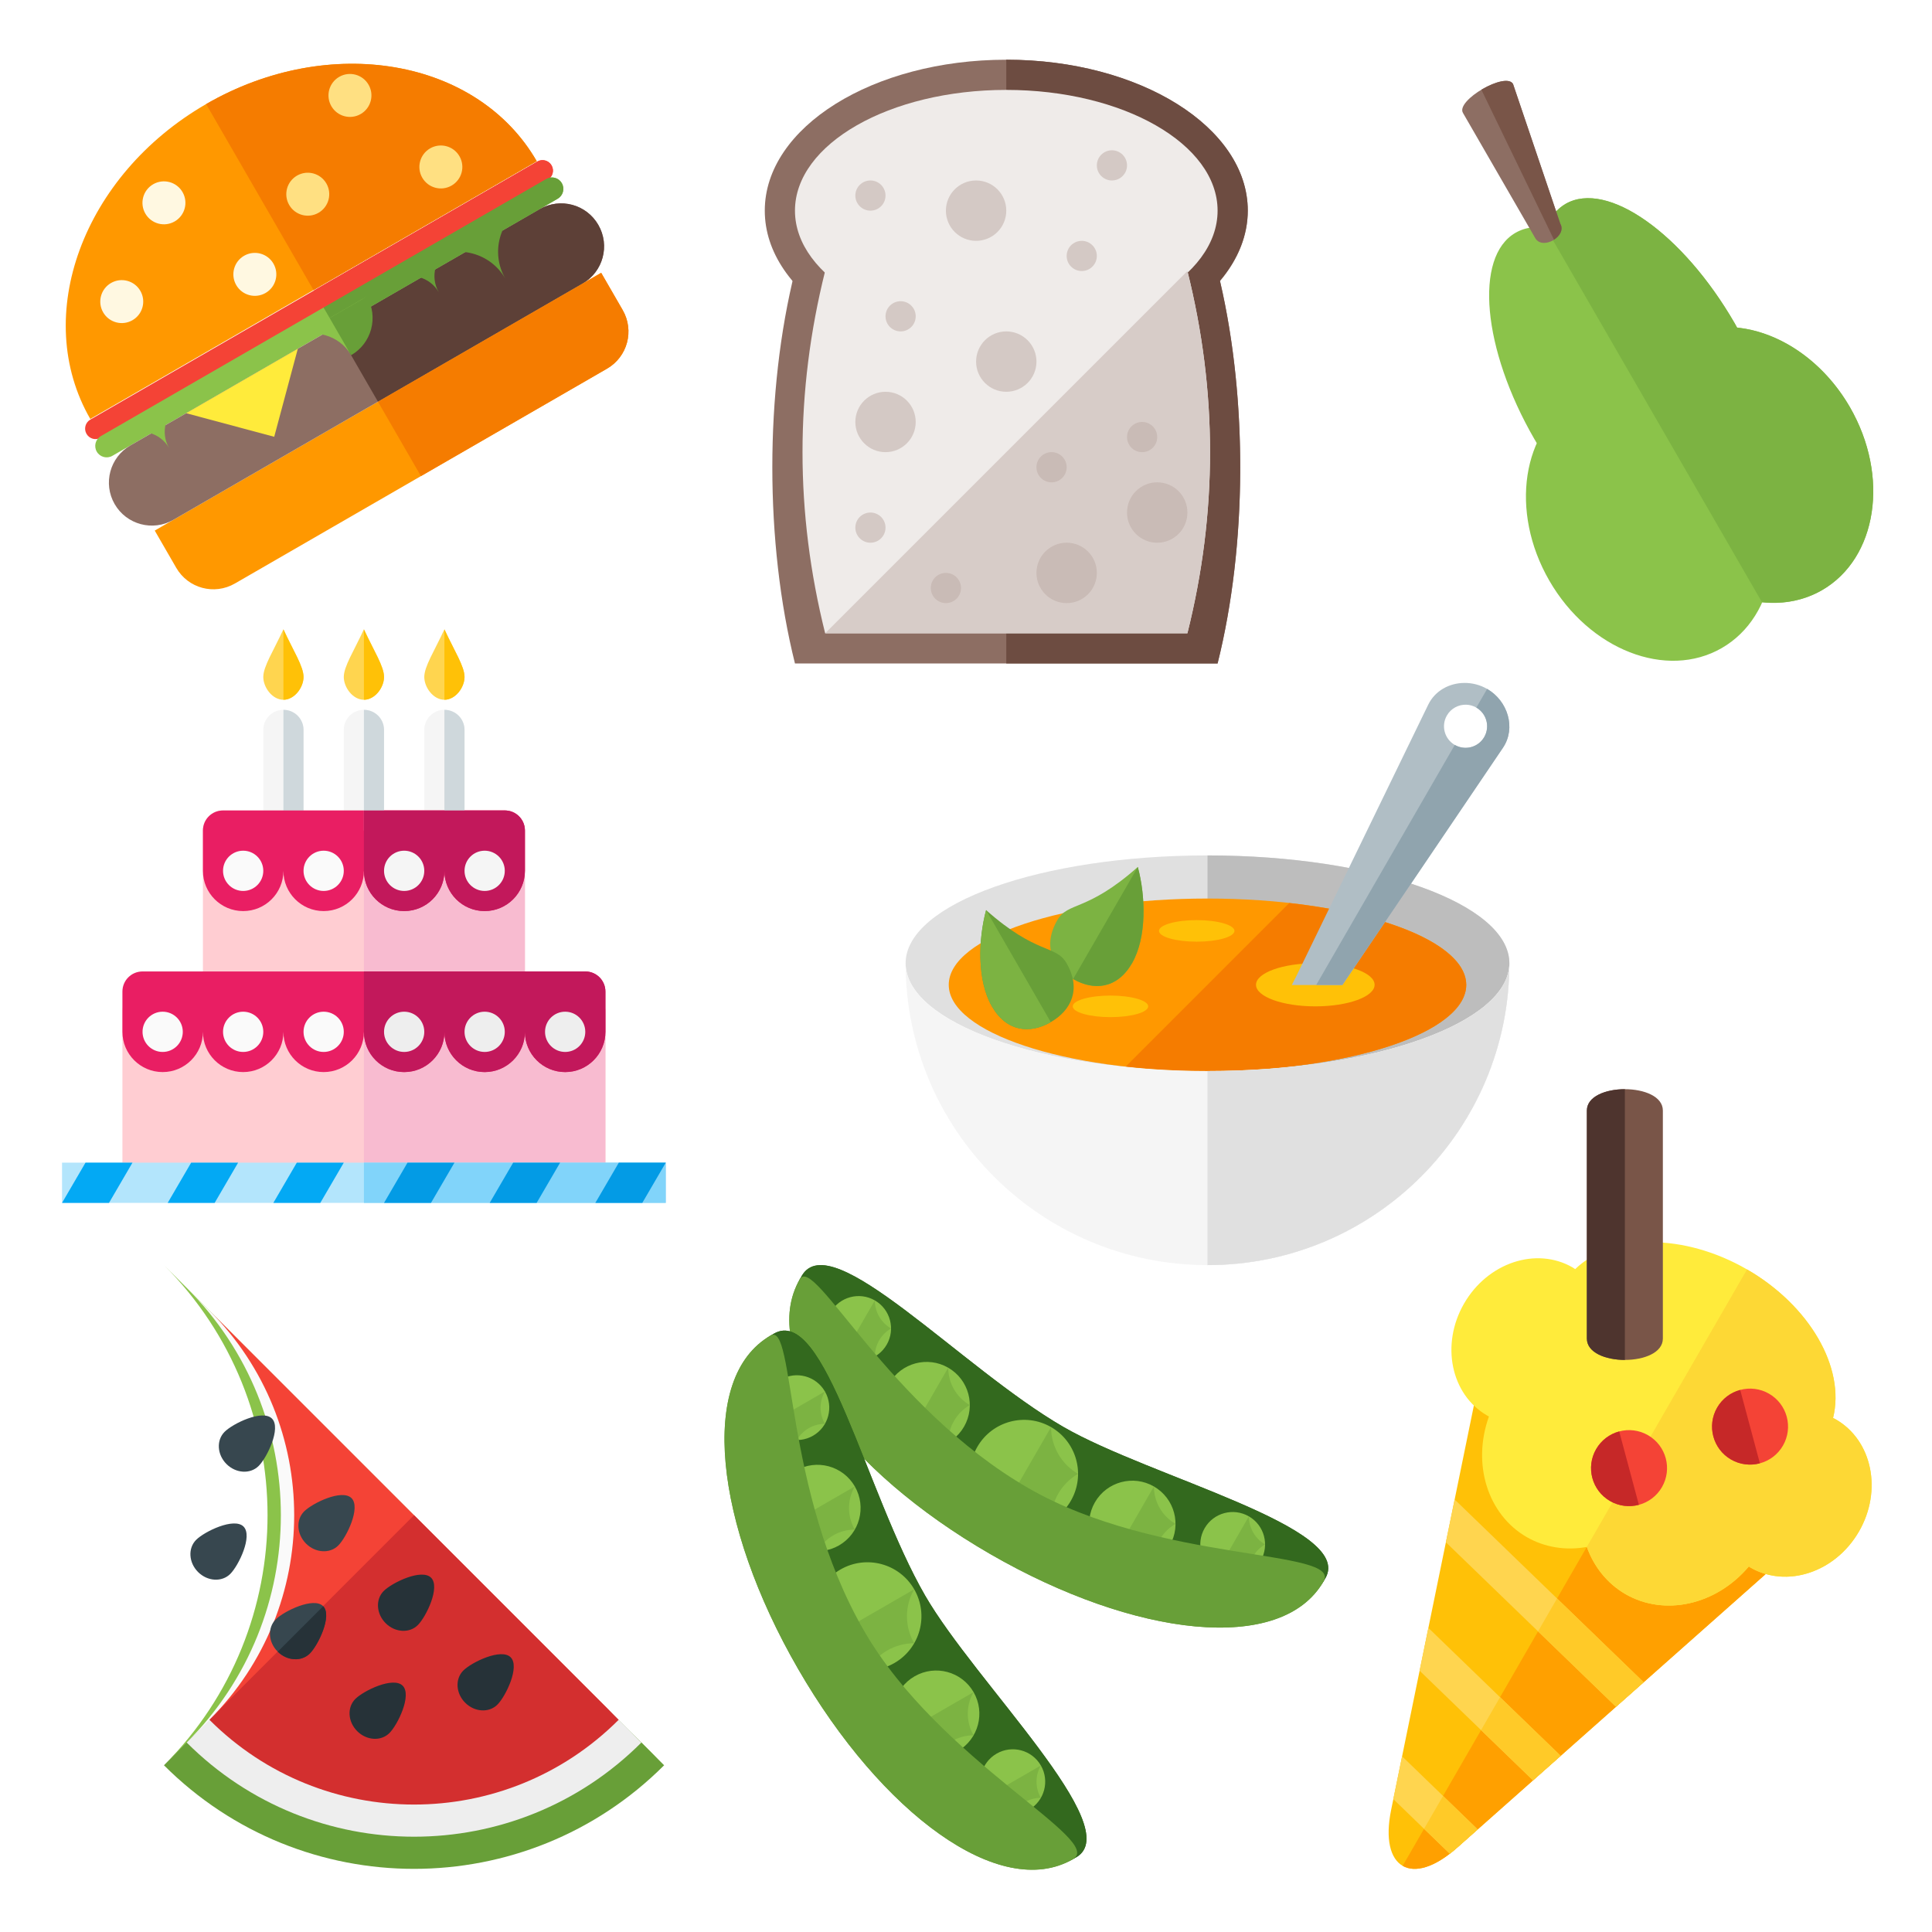
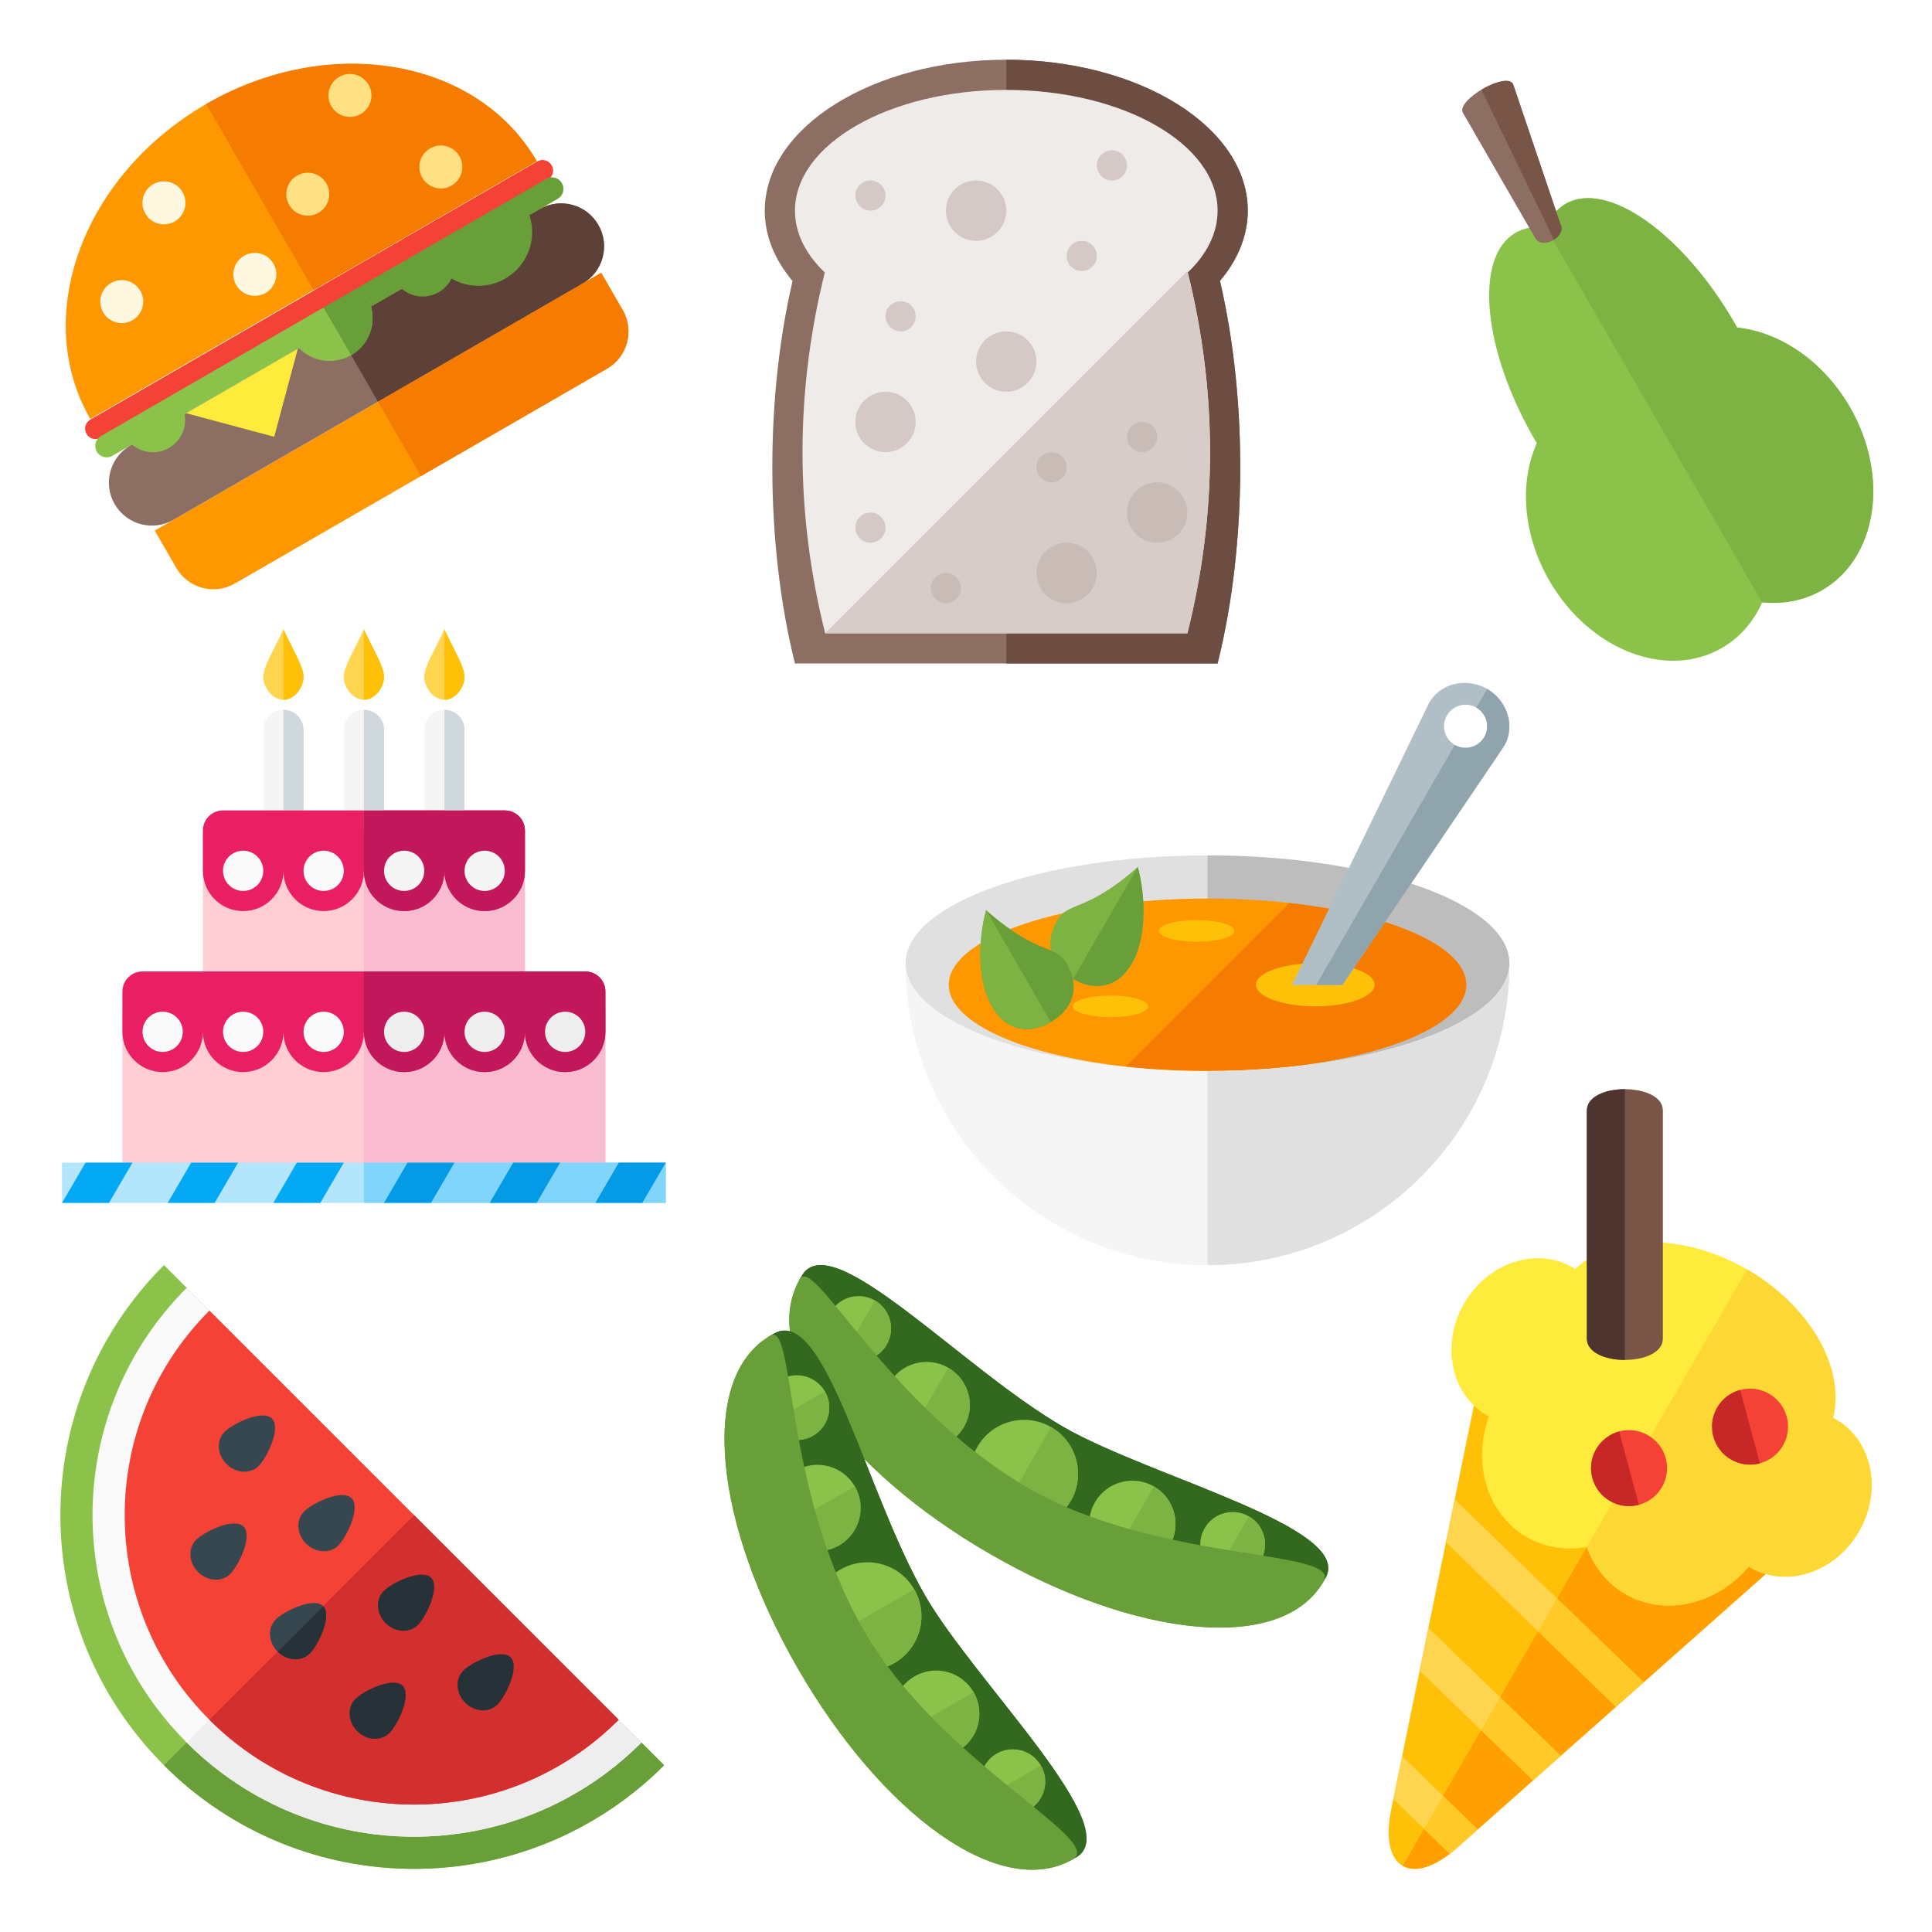
<svg xmlns="http://www.w3.org/2000/svg" xmlns:xlink="http://www.w3.org/1999/xlink" width="512" height="512">
  <defs>
    <lineargradient xlink:href="#a" id="b" gradientunits="userSpaceOnUse" gradienttransform="matrix(1.928571,0,0,1.928571,2978.258,727.527)" x1="312" y1="344" x2="312" y2="368" />
  </defs>
  <g transform="scale(.62936) rotate(30 -494.76 2092.111)">
    <path d="M-288 208l64 192c8 24 24 24 32 0l64-192" fill="#ffc107" />
    <path d="M-208 208v210c6 0 12-6 16-18l64-192z" fill="#ffa000" />
    <path d="M-208 128a64 45 0 0 0-62.727 36.073A32 36 0 0 0-272 164a32 36 0 0 0-32 36 32 36 0 0 0 32 36 32 36 0 0 0 .846-.033A40 45 0 0 0-232 272a40 45 0 0 0 24.01-9.062A40 45 0 0 0-184 272a40 45 0 0 0 39.2-36.046 32 36 0 0 0 .8.046 32 36 0 0 0 32-36 32 36 0 0 0-32-36 32 36 0 0 0-1.346.053A64 45 0 0 0-208 128z" fill="#ffeb3b" />
    <path d="M-208 128v134.945a40 45 0 0 0 .01-.008A40 45 0 0 0-184 272a40 45 0 0 0 39.2-36.047 32 36 0 0 0 .8.047 32 36 0 0 0 32-36 32 36 0 0 0-32-36 32 36 0 0 0-1.346.053A64 45 0 0 0-208 128z" fill="#fdd835" />
    <path d="M-266.182 273.455l5.819 17.453 96.672 24.168 4.921-14.767zm17.455 52.363l5.819 17.455 64.447 16.112 4.922-14.77zm17.454 52.364l5.818 17.455 32.09 8.021A56.47 56.47 0 0 0-192 400l3.691-11.076z" fill="#ffd54f" />
    <path d="M-208 288v16l44.309 11.076 4.921-14.767zm0 48v16l29.54 7.385 4.92-14.77zm0 48v16l14.635 3.658A56.47 56.47 0 0 0-192 400l3.691-11.076z" fill="#ffca28" />
    <circle transform="scale(-1 1)" r="16" cy="184.693" cx="173.799" fill="#f44336" />
    <path d="M-185.105 173.387L-162.492 196a16 16 0 0 1-11.307 4.693 16 16 0 0 1-16-16 16 16 0 0 1 4.694-11.306z" fill="#c62828" />
    <g transform="matrix(-1 0 0 1 -385.185 22)">
      <circle r="16" cy="203.307" cx="-176" fill="#f44336" />
      <path d="M-164.693 192l-22.614 22.613A16 16 0 0 0-176 219.307a16 16 0 0 0 16-16A16 16 0 0 0-164.693 192z" fill="#c62828" />
    </g>
    <path d="M-251.848 186.933c6 10.392 33.712-5.608 27.712-16l-48-83.139c-6-10.392-33.712 5.608-27.712 16z" fill="#795548" />
    <path d="M-290.492 88l57 98.727c-6.928 4-15.356 5.402-18.356.206l-48-83.139c-3-5.196 2.428-11.794 9.356-15.794z" fill="#4e342e" />
  </g>
  <g transform="rotate(-30 116.745 265.992) scale(.71154)">
    <path d="M160 120a96 80 0 0 1 96-80 96 80 0 0 1 96 80h-96zM160 168h192v16c0 8.864-7.136 16-16 16H176c-8.864 0-16-7.136-16-16z" fill="#ff9800" />
    <rect rx="3.897" ry="3.897" y="120.207" x="156" height="7.793" width="200" fill="#f44336" />
    <rect rx="4.253" ry="4.253" y="127.493" x="156" height="8.507" width="200" fill="#8bc34a" />
    <rect rx="16" width="208" height="32" x="152" y="136" ry="16" fill="#8d6e63" />
    <path d="M192 136l24 24 24-24z" fill="#ffeb3b" />
    <path d="M256 136v32h88c8.864 0 16-7.136 16-16s-7.136-16-16-16z" fill="#5d4037" />
-     <path d="M284 132a12 12 0 0 1 12 12 12 12 0 0 1 12-12h-12z" fill="#689f38" />
-     <path d="M300 132a20 20 0 0 1 20 20 20 20 0 0 1 20-20h-20z" fill="#689f38" />
+     <path d="M284 132a12 12 0 0 0 12 12 12 12 0 0 0 12-12h-12z" fill="#689f38" />
+     <path d="M300 132a20 20 0 0 0 20 20 20 20 0 0 0 20-20h-20z" fill="#689f38" />
    <path d="M256 40v80h96a96 80 0 0 0-96-80z" fill="#f57c00" />
    <path d="M256 120.207V128h96.104a3.888 3.888 0 0 0 3.896-3.896 3.888 3.888 0 0 0-3.896-3.897z" fill="#f44336" />
    <path d="M256 127.492V136h95.746a4.245 4.245 0 0 0 4.254-4.254 4.245 4.245 0 0 0-4.254-4.254z" fill="#689f38" />
    <path d="M256 168v32h80c8.864 0 16-7.136 16-16v-16z" fill="#f57c00" />
    <circle r="8" cy="88" cx="192" fill="#fff8e1" />
    <circle cx="224" cy="64" r="8" fill="#fff8e1" />
    <circle r="8" cy="104" cx="240" fill="#fff8e1" />
    <circle cx="272" cy="88" r="8" fill="#ffe082" />
    <circle r="8" cy="64" cx="304" fill="#ffe082" />
    <circle cx="320" cy="104" r="8" fill="#ffe082" />
-     <path d="M240 132a16 16 0 0 1 16 16 16 16 0 0 1 16-16h-16zM168 132a12 12 0 0 1 12 12 12 12 0 0 1 12-12h-12z" fill="#8bc34a" />
+     <path d="M240 132a16 16 0 0 0 16 16 16 16 0 0 0 16-16h-16zM168 132a12 12 0 0 0 12 12 12 12 0 0 0 12-12h-12z" fill="#8bc34a" />
    <path d="M256 132v16a16 16 0 0 0 16-16z" fill="#689f38" />
  </g>
-   <path d="M43.452 335.267a93.726 93.726 0 0 1 0 132.549 93.726 93.726 0 0 1 132.548 0l-66.274-66.275z" fill="#8bc34a" />
+   <path d="M43.452 335.267a93.726 93.726 0 0 0 0 132.549 93.726 93.726 0 0 0 132.548 0l-66.274-66.275z" fill="#8bc34a" />
  <path d="M176 467.816a93.726 93.726 0 0 1-132.548 0l66.274-66.275z" fill="#689f38" />
-   <path d="M49.477 341.292a85.205 85.205 0 0 1 0 120.499 85.205 85.205 0 0 1 120.498 0l-60.25-60.25z" fill="#fafafa" />
+   <path d="M49.477 341.292a85.205 85.205 0 0 0 0 120.499 85.205 85.205 0 0 0 120.498 0l-60.25-60.25z" fill="#fafafa" />
  <path d="M169.975 461.79a85.205 85.205 0 0 1-120.498 0l60.249-60.249z" fill="#eee" />
-   <path d="M55.502 347.317a76.685 76.685 0 0 1 0 108.449 76.685 76.685 0 0 1 108.448 0l-54.224-54.225z" fill="#f44336" />
+   <path d="M55.502 347.317a76.685 76.685 0 0 0 0 108.449 76.685 76.685 0 0 0 108.448 0l-54.224-54.225z" fill="#f44336" />
  <path d="M163.95 455.766a76.685 76.685 0 0 1-108.448 0l54.224-54.225z" fill="#d32f2f" />
  <path d="M59.518 379.45c-2.218 2.218-1.993 6.04.502 8.535 2.496 2.496 6.317 2.72 8.536.502 2.218-2.218 6.01-10.056 3.514-12.551-2.496-2.496-10.334 1.296-12.552 3.514zM80.605 400.537c-2.218 2.219-1.993 6.04.502 8.536 2.496 2.495 6.317 2.72 8.536.502 2.218-2.219 6.01-10.057 3.514-12.552-2.495-2.496-10.333 1.296-12.552 3.514z" fill="#37474f" />
  <path d="M101.693 421.625c-2.219 2.218-1.994 6.04.502 8.535 2.495 2.495 6.317 2.72 8.535.502s6.01-10.056 3.515-12.552c-2.496-2.496-10.334 1.296-12.552 3.515zM122.78 442.712c-2.218 2.218-1.994 6.04.502 8.535 2.496 2.496 6.317 2.72 8.535.502 2.219-2.218 6.01-10.056 3.515-12.552-2.496-2.495-10.334 1.296-12.552 3.515z" fill="#263238" />
  <path d="M51.987 408.068c-2.218 2.219-1.994 6.04.502 8.536 2.496 2.495 6.317 2.72 8.535.502 2.219-2.218 6.01-10.056 3.515-12.552-2.496-2.496-10.334 1.296-12.552 3.514zM73.074 429.156c-2.218 2.218-1.993 6.04.502 8.535 2.496 2.496 6.317 2.72 8.536.502 2.218-2.218 6.01-10.056 3.514-12.552-2.495-2.495-10.333 1.296-12.552 3.515z" fill="#37474f" />
  <path d="M94.161 450.243c-2.218 2.218-1.993 6.04.503 8.535 2.495 2.496 6.317 2.72 8.535.502s6.01-10.056 3.514-12.552c-2.495-2.495-10.333 1.297-12.552 3.515zM73.606 437.717l12.046-12.046c2.44 2.526-1.33 10.312-3.54 12.522-2.21 2.21-6.01 1.994-8.506-.476z" fill="#263238" />
  <g transform="matrix(.35714 0 0 .35714 228.571 163.839)">
-     <path d="M32 256a224 224 0 0 1 224 224 224 224 0 0 1 224-224H256z" style="isolation:auto;mix-blend-mode:normal" color="#000" overflow="visible" fill="#f5f5f5" />
+     <path d="M32 256a224 224 0 0 0 224 224 224 224 0 0 0 224-224H256z" style="isolation:auto;mix-blend-mode:normal" color="#000" overflow="visible" fill="#f5f5f5" />
    <path d="M256 256v224a224 224 0 0 0 224-224z" style="isolation:auto;mix-blend-mode:normal" color="#000" overflow="visible" fill="#e0e0e0" />
    <ellipse ry="80" rx="224" cy="256" cx="256" style="isolation:auto;mix-blend-mode:normal" color="#000" overflow="visible" fill="#e0e0e0" />
    <path d="M256 176v160a224 80 0 0 0 224-80 224 80 0 0 0-224-80z" style="isolation:auto;mix-blend-mode:normal" color="#000" overflow="visible" fill="#bdbdbd" />
    <ellipse ry="64" rx="192" cy="272" cx="256" style="isolation:auto;mix-blend-mode:normal" color="#000" overflow="visible" fill="#ff9800" />
    <path d="M316.664 211.336L195.336 332.664A192 64 0 0 0 256 336a192 64 0 0 0 192-64 192 64 0 0 0-131.336-60.664z" style="isolation:auto;mix-blend-mode:normal" color="#000" overflow="visible" fill="#f57c00" />
    <g color="#000">
      <path style="isolation:auto;mix-blend-mode:normal" d="M200 256c-11.046 19.132-28.407 20.55-43.713 11.713-15.305-8.837-22.758-24.581-11.713-43.713 8-13.856 21.857-5.856 59.713-39.426 5.857 21.857 6.759 52.294-4.287 71.426z" overflow="visible" fill="#7cb342" />
      <path style="isolation:auto;mix-blend-mode:normal" d="M204.287 184.574l-48 83.139c15.306 8.836 32.667 7.419 43.713-11.713 11.046-19.132 10.144-49.57 4.287-71.426z" overflow="visible" fill="#689f38" />
    </g>
    <g color="#000">
      <path d="M96 288c11.046 19.132 28.407 20.55 43.713 11.713 15.305-8.837 22.758-24.581 11.713-43.713-8-13.856-21.857-5.856-59.713-39.426C85.856 238.431 84.954 268.868 96 288z" style="isolation:auto;mix-blend-mode:normal" overflow="visible" fill="#689f38" />
      <path d="M91.713 216.574l48 83.139C124.407 308.549 107.046 307.132 96 288c-11.046-19.132-10.144-49.57-4.287-71.426z" style="isolation:auto;mix-blend-mode:normal" overflow="visible" fill="#7cb342" />
    </g>
    <ellipse ry="8" rx="28" cy="232" cx="248" style="isolation:auto;mix-blend-mode:normal" color="#000" overflow="visible" fill="#ffc107" />
    <ellipse style="isolation:auto;mix-blend-mode:normal" cx="184" cy="288" rx="28" ry="8" color="#000" overflow="visible" fill="#ffc107" />
    <ellipse ry="16" rx="44" cy="272" cx="336" style="isolation:auto;mix-blend-mode:normal" color="#000" overflow="visible" fill="#ffc107" />
    <path d="M32 256a224 224 0 0 0 224 224 224 224 0 0 0 224-224 224 80 0 0 1-224 80 224 80 0 0 1-224-80z" style="isolation:auto;mix-blend-mode:normal" color="#000" overflow="visible" fill="#f5f5f5" />
    <path d="M480 256a224 80 0 0 1-224 80v144a224 224 0 0 0 224-224z" style="isolation:auto;mix-blend-mode:normal" color="#000" overflow="visible" fill="#e0e0e0" />
    <path style="isolation:auto;mix-blend-mode:normal" d="M446.535 48.001c-11.043.103-21.668 5.694-26.752 16.159l-98.145 201.99a183.305 183.305 0 0 1-3.084 6.01h37.557l119.098-176c9.935-14.683 3.64-34.85-11.713-43.713A33.344 33.344 0 0 0 446.535 48zm1.39 16.16c2.58.068 5.18.762 7.57 2.143 7.654 4.418 10.275 14.203 5.856 21.856-4.418 7.652-14.202 10.273-21.855 5.855-7.653-4.418-10.276-14.203-5.858-21.855 3.038-5.262 8.613-8.146 14.288-7.998z" color="#000" overflow="visible" fill="#b0bec5" />
    <path d="M463.496 52.447l-8 13.857c7.653 4.418 10.274 14.203 5.855 21.856-4.418 7.652-14.202 10.273-21.855 5.855L336.644 272.16h19.467l119.098-176c9.935-14.683 3.64-34.85-11.713-43.713z" style="isolation:auto;mix-blend-mode:normal" color="#000" overflow="visible" fill="#90a4ae" />
  </g>
  <g transform="matrix(.35767 0 0 .35767 180.555 323.822)" color="#000">
    <path style="isolation:auto;mix-blend-mode:normal" d="M89.244 39.964C57.233 95.41 125.757 177.3 232.894 239.155c107.138 61.856 212.318 80.255 244.33 24.81 21.736-37.648-129.327-74.667-193.99-112-76.21-44-172.254-149.648-193.99-112z" overflow="visible" fill="#33691e" />
    <circle transform="rotate(30)" style="isolation:auto;mix-blend-mode:normal" cx="225.27" cy="26.667" r="32" overflow="visible" fill="#8bc34a" />
    <circle transform="rotate(30)" r="24" cy="2.667" cx="153.27" style="isolation:auto;mix-blend-mode:normal" overflow="visible" fill="#8bc34a" />
    <circle transform="rotate(30)" r="40" cy="34.667" cx="313.27" style="isolation:auto;mix-blend-mode:normal" overflow="visible" fill="#8bc34a" />
    <circle transform="rotate(30)" r="32" cy="26.667" cx="401.27" style="isolation:auto;mix-blend-mode:normal" overflow="visible" fill="#8bc34a" />
    <circle transform="rotate(30)" style="isolation:auto;mix-blend-mode:normal" cx="473.27" cy="2.667" r="24" overflow="visible" fill="#8bc34a" />
    <path d="M87.816 42.439c-31.17 53.988 33.94 141.788 141.078 203.644 107.138 61.856 215.731 74.344 246.901 20.356 14.11-24.439-121.687-13.233-218.681-69.233C153.19 137.206 98.398 24.11 87.816 42.44z" style="isolation:auto;mix-blend-mode:normal" overflow="visible" fill="#689f38" />
    <path d="M89.244 39.964C57.233 95.41 125.757 177.3 232.894 239.155c107.138 61.856 212.318 80.255 244.33 24.81 21.736-37.648-129.327-74.667-193.99-112-76.21-44-172.254-149.648-193.99-112z" style="isolation:auto;mix-blend-mode:normal" overflow="visible" fill="#33691e" />
    <g transform="rotate(30 662.444 -43.959)">
      <circle style="isolation:auto;mix-blend-mode:normal" cx="336" cy="352" r="32" overflow="visible" fill="#8bc34a" />
-       <path style="isolation:auto;mix-blend-mode:normal" d="M336 384a32 32 0 0 1 27.713-16 32 32 0 0 1 0-32A32 32 0 0 1 336 320v32z" overflow="visible" fill="#7cb342" />
+       <path style="isolation:auto;mix-blend-mode:normal" d="M336 384a32 32 0 0 0 27.713-16 32 32 0 0 0 0-32A32 32 0 0 0 336 320v32z" overflow="visible" fill="#7cb342" />
    </g>
    <g transform="rotate(30 537.019 -53.566) scale(.75)">
      <circle r="32" cy="352" cx="336" style="isolation:auto;mix-blend-mode:normal" overflow="visible" fill="#8bc34a" />
-       <path d="M336 384a32 32 0 0 1 27.713-16 32 32 0 0 1 0-32A32 32 0 0 1 336 320v32z" style="isolation:auto;mix-blend-mode:normal" overflow="visible" fill="#7cb342" />
+       <path d="M336 384a32 32 0 0 0 27.713-16 32 32 0 0 0 0-32A32 32 0 0 0 336 320v32z" style="isolation:auto;mix-blend-mode:normal" overflow="visible" fill="#7cb342" />
    </g>
    <circle transform="rotate(30)" style="isolation:auto;mix-blend-mode:normal" cx="313.27" cy="34.667" r="40" overflow="visible" fill="#8bc34a" />
-     <path style="isolation:auto;mix-blend-mode:normal" d="M233.966 221.299a40 40 0 0 1 40 0 40 40 0 0 1 20-34.641 40 40 0 0 1-20-34.641l-20 34.64z" overflow="visible" fill="#7cb342" />
+     <path style="isolation:auto;mix-blend-mode:normal" d="M233.966 221.299a40 40 0 0 0 40 0 40 40 0 0 0 20-34.641 40 40 0 0 0-20-34.641l-20 34.64z" overflow="visible" fill="#7cb342" />
    <g transform="rotate(30 574.444 284.462)">
      <circle r="32" cy="352" cx="336" style="isolation:auto;mix-blend-mode:normal" overflow="visible" fill="#8bc34a" />
-       <path d="M336 384a32 32 0 0 1 27.713-16 32 32 0 0 1 0-32A32 32 0 0 1 336 320v32z" style="isolation:auto;mix-blend-mode:normal" overflow="visible" fill="#7cb342" />
+       <path d="M336 384a32 32 0 0 0 27.713-16 32 32 0 0 0 0-32A32 32 0 0 0 336 320v32z" style="isolation:auto;mix-blend-mode:normal" overflow="visible" fill="#7cb342" />
    </g>
    <g transform="rotate(30 377.019 543.562) scale(.75)">
      <circle style="isolation:auto;mix-blend-mode:normal" cx="336" cy="352" r="32" overflow="visible" fill="#8bc34a" />
-       <path style="isolation:auto;mix-blend-mode:normal" d="M336 384a32 32 0 0 1 27.713-16 32 32 0 0 1 0-32A32 32 0 0 1 336 320v32z" overflow="visible" fill="#7cb342" />
+       <path style="isolation:auto;mix-blend-mode:normal" d="M336 384a32 32 0 0 0 27.713-16 32 32 0 0 0 0-32A32 32 0 0 0 336 320v32z" overflow="visible" fill="#7cb342" />
    </g>
    <path style="isolation:auto;mix-blend-mode:normal" d="M87.816 42.439c-31.17 53.988 33.94 141.788 141.078 203.644 107.138 61.856 215.731 74.344 246.901 20.356 14.11-24.439-121.687-13.233-218.681-69.233C153.19 137.206 98.398 24.11 87.816 42.44z" overflow="visible" fill="#689f38" />
    <g transform="rotate(60 251.692 230.75)">
      <path style="isolation:auto;mix-blend-mode:normal" d="M32 315.32C32 379.345 132.288 416 256 416s224-36.656 224-100.68c0-43.471-149.333 0-224 0-88 0-224-43.471-224 0z" overflow="visible" fill="#33691e" />
      <circle style="isolation:auto;mix-blend-mode:normal" cx="160" cy="352" r="32" overflow="visible" fill="#8bc34a" />
      <circle r="24" cy="328" cx="88" style="isolation:auto;mix-blend-mode:normal" overflow="visible" fill="#8bc34a" />
      <circle r="40" cy="360" cx="248" style="isolation:auto;mix-blend-mode:normal" overflow="visible" fill="#8bc34a" />
      <circle r="32" cy="352" cx="336" style="isolation:auto;mix-blend-mode:normal" overflow="visible" fill="#8bc34a" />
      <circle style="isolation:auto;mix-blend-mode:normal" cx="408" cy="328" r="24" overflow="visible" fill="#8bc34a" />
      <path d="M32 318.178C32 380.518 132.288 424 256 424s224-43.482 224-105.822c0-28.219-112 49.384-224 49.384-120 0-224-70.548-224-49.384z" style="isolation:auto;mix-blend-mode:normal" overflow="visible" fill="#689f38" />
      <path d="M32 315.32C32 379.345 132.288 416 256 416s224-36.656 224-100.68c0-43.471-149.333 0-224 0-88 0-224-43.471-224 0z" style="isolation:auto;mix-blend-mode:normal" overflow="visible" fill="#33691e" />
      <g transform="translate(-176)">
        <circle style="isolation:auto;mix-blend-mode:normal" cx="336" cy="352" r="32" overflow="visible" fill="#8bc34a" />
-         <path style="isolation:auto;mix-blend-mode:normal" d="M336 384a32 32 0 0 1 27.713-16 32 32 0 0 1 0-32A32 32 0 0 1 336 320v32z" overflow="visible" fill="#7cb342" />
+         <path style="isolation:auto;mix-blend-mode:normal" d="M336 384a32 32 0 0 0 27.713-16 32 32 0 0 0 0-32A32 32 0 0 0 336 320v32z" overflow="visible" fill="#7cb342" />
      </g>
      <g transform="matrix(.75 0 0 .75 -164 64)">
        <circle r="32" cy="352" cx="336" style="isolation:auto;mix-blend-mode:normal" overflow="visible" fill="#8bc34a" />
-         <path d="M336 384a32 32 0 0 1 27.713-16 32 32 0 0 1 0-32A32 32 0 0 1 336 320v32z" style="isolation:auto;mix-blend-mode:normal" overflow="visible" fill="#7cb342" />
+         <path d="M336 384a32 32 0 0 0 27.713-16 32 32 0 0 0 0-32A32 32 0 0 0 336 320v32z" style="isolation:auto;mix-blend-mode:normal" overflow="visible" fill="#7cb342" />
      </g>
      <circle style="isolation:auto;mix-blend-mode:normal" cx="248" cy="360" r="40" overflow="visible" fill="#8bc34a" />
-       <path style="isolation:auto;mix-blend-mode:normal" d="M248 400a40 40 0 0 1 34.641-20 40 40 0 0 1 0-40A40 40 0 0 1 248 320v40z" overflow="visible" fill="#7cb342" />
+       <path style="isolation:auto;mix-blend-mode:normal" d="M248 400a40 40 0 0 0 34.641-20 40 40 0 0 0 0-40A40 40 0 0 0 248 320v40z" overflow="visible" fill="#7cb342" />
      <circle r="32" cy="352" cx="336" style="isolation:auto;mix-blend-mode:normal" overflow="visible" fill="#8bc34a" />
-       <path d="M336 384a32 32 0 0 1 27.713-16 32 32 0 0 1 0-32A32 32 0 0 1 336 320v32z" style="isolation:auto;mix-blend-mode:normal" overflow="visible" fill="#7cb342" />
+       <path d="M336 384a32 32 0 0 0 27.713-16 32 32 0 0 0 0-32A32 32 0 0 0 336 320v32z" style="isolation:auto;mix-blend-mode:normal" overflow="visible" fill="#7cb342" />
      <g transform="matrix(.75 0 0 .75 156 64)">
        <circle style="isolation:auto;mix-blend-mode:normal" cx="336" cy="352" r="32" overflow="visible" fill="#8bc34a" />
-         <path style="isolation:auto;mix-blend-mode:normal" d="M336 384a32 32 0 0 1 27.713-16 32 32 0 0 1 0-32A32 32 0 0 1 336 320v32z" overflow="visible" fill="#7cb342" />
+         <path style="isolation:auto;mix-blend-mode:normal" d="M336 384a32 32 0 0 0 27.713-16 32 32 0 0 0 0-32A32 32 0 0 0 336 320v32z" overflow="visible" fill="#7cb342" />
      </g>
      <path style="isolation:auto;mix-blend-mode:normal" d="M32 318.178C32 380.518 132.288 424 256 424s224-43.482 224-105.822c0-28.219-112 49.384-224 49.384-120 0-224-70.548-224-49.384z" overflow="visible" fill="#689f38" />
    </g>
  </g>
  <g transform="rotate(-30 207.68 -321.67) scale(.47904)">
    <ellipse ry="80" rx="64" cy="400" cx="368" style="isolation:auto;mix-blend-mode:normal" color="#000" overflow="visible" fill="#8bc34a" />
    <ellipse style="isolation:auto;mix-blend-mode:normal" cx="432" cy="400" rx="64" ry="80" color="#000" overflow="visible" fill="#8bc34a" />
    <ellipse ry="104" rx="48" cy="328" cx="384" style="isolation:auto;mix-blend-mode:normal" color="#000" overflow="visible" fill="#8bc34a" />
    <ellipse style="isolation:auto;mix-blend-mode:normal" cx="416" cy="328" rx="48" ry="104" color="#000" overflow="visible" fill="#8bc34a" />
    <path d="M416 224a48 104 0 0 0-16.01 6.072 48 104 0 0 0-.08-.052v239.21a64 80 0 0 0 .07-.048A64 80 0 0 0 432 480a64 80 0 0 0 64-80 64 80 0 0 0-32.064-69.246A48 104 0 0 0 464 328a48 104 0 0 0-48-104z" style="isolation:auto;mix-blend-mode:normal" color="#000" overflow="visible" fill="#7cb342" />
    <path d="M392 232c0 8 16 8 16 0l16-80c0-8-32-8-32 0z" fill="#8d6e63" fill-rule="evenodd" />
    <path d="M408 146c-.254 0-.504.02-.758.023l-6.699 91.944c3.81-.174 7.457-2.149 7.457-5.967l16-80c0-4-8-6-16-6z" fill="#795548" fill-rule="evenodd" />
  </g>
  <g transform="matrix(.33333 0 0 .33333 11.108 156.112)" color="#000">
    <path d="M208 69.864C208 78.181 200.837 88 192 88s-16-9.819-16-18.136c0-8.317 8-20.59 16-37.864 8 17.274 16 29.547 16 37.864z" style="isolation:auto;mix-blend-mode:normal" overflow="visible" fill="#ffd54f" />
    <path d="M192 96c8.864 0 16 7.136 16 16v64c0 8.864-7.136 16-16 16s-16-7.136-16-16v-64c0-8.864 7.136-16 16-16zM320 96c8.864 0 16 7.136 16 16v64c0 8.864-7.136 16-16 16s-16-7.136-16-16v-64c0-8.864 7.136-16 16-16zM256 96c8.864 0 16 7.136 16 16v64c0 8.864-7.136 16-16 16s-16-7.136-16-16v-64c0-8.864 7.136-16 16-16z" style="isolation:auto;mix-blend-mode:normal" overflow="visible" fill="#f5f5f5" />
    <path d="M144 176c-8.864 0-16 7.136-16 16v112h256V192c0-8.864-7.136-16-16-16H144z" style="isolation:auto;mix-blend-mode:normal" overflow="visible" fill="#ffcdd2" />
    <path d="M256 176v128h128V192c0-8.864-7.136-16-16-16H256z" style="isolation:auto;mix-blend-mode:normal" overflow="visible" fill="#f8bbd0" />
    <path d="M192 96v96c8.864 0 16-7.136 16-16v-64c0-8.864-7.136-16-16-16z" style="isolation:auto;mix-blend-mode:normal" overflow="visible" fill="#cfd8dc" />
    <path d="M144 176c-8.864 0-16 7.136-16 16v32a32 32 0 0 0 32 32 32 32 0 0 0 32-32 32 32 0 0 0 32 32 32 32 0 0 0 32-32 32 32 0 0 0 32 32 32 32 0 0 0 32-32 32 32 0 0 0 32 32 32 32 0 0 0 32-32v-32c0-8.864-7.136-16-16-16H144z" style="isolation:auto;mix-blend-mode:normal" overflow="visible" fill="#e91e63" />
    <circle r="16" cy="224" cx="160" style="isolation:auto;mix-blend-mode:normal" overflow="visible" fill="#fafafa" />
    <circle style="isolation:auto;mix-blend-mode:normal" cx="224" cy="224" r="16" overflow="visible" fill="#fafafa" />
    <path style="isolation:auto;mix-blend-mode:normal" d="M256 96v96c8.864 0 16-7.136 16-16v-64c0-8.864-7.136-16-16-16zM320 96v96c8.864 0 16-7.136 16-16v-64c0-8.864-7.136-16-16-16z" overflow="visible" fill="#cfd8dc" />
    <path d="M256 176v48a32 32 0 0 0 32 32 32 32 0 0 0 32-32 32 32 0 0 0 32 32 32 32 0 0 0 32-32v-32c0-8.864-7.136-16-16-16H256z" style="isolation:auto;mix-blend-mode:normal" overflow="visible" fill="#c2185b" />
    <circle r="16" cy="224" cx="288" style="isolation:auto;mix-blend-mode:normal" overflow="visible" fill="#f5f5f5" />
    <circle style="isolation:auto;mix-blend-mode:normal" cx="352" cy="224" r="16" overflow="visible" fill="#f5f5f5" />
    <path d="M80 320c-8.864 0-16 7.136-16 16v128h384V336c0-8.864-7.136-16-16-16H80z" style="isolation:auto;mix-blend-mode:normal" overflow="visible" fill="#ffcdd2" />
    <path d="M256 320v144h192V336c0-8.864-7.136-16-16-16H256z" style="isolation:auto;mix-blend-mode:normal" overflow="visible" fill="#f8bbd0" />
    <path d="M80 304c-8.864 0-16 7.136-16 16v32a32 32 0 0 0 32 32 32 32 0 0 0 32-32 32 32 0 0 0 32 32 32 32 0 0 0 32-32 32 32 0 0 0 32 32 32 32 0 0 0 32-32 32 32 0 0 0 32 32 32 32 0 0 0 32-32 32 32 0 0 0 32 32 32 32 0 0 0 32-32 32 32 0 0 0 32 32 32 32 0 0 0 32-32v-32c0-8.864-7.136-16-16-16H80z" style="isolation:auto;mix-blend-mode:normal" overflow="visible" fill="#e91e63" />
    <circle style="isolation:auto;mix-blend-mode:normal" cx="96" cy="352" r="16" overflow="visible" fill="#fafafa" />
    <circle r="16" cy="352" cx="160" style="isolation:auto;mix-blend-mode:normal" overflow="visible" fill="#fafafa" />
    <circle style="isolation:auto;mix-blend-mode:normal" cx="224" cy="352" r="16" overflow="visible" fill="#fafafa" />
    <path d="M256 304v48a32 32 0 0 0 32 32 32 32 0 0 0 32-32 32 32 0 0 0 32 32 32 32 0 0 0 32-32 32 32 0 0 0 32 32 32 32 0 0 0 32-32v-32c0-8.864-7.136-16-16-16H256z" style="isolation:auto;mix-blend-mode:normal" overflow="visible" fill="#c2185b" />
    <circle r="16" cy="352" cx="288" style="isolation:auto;mix-blend-mode:normal" overflow="visible" fill="#eee" />
    <circle style="isolation:auto;mix-blend-mode:normal" cx="352" cy="352" r="16" overflow="visible" fill="#eee" />
    <circle r="16" cy="352" cx="416" style="isolation:auto;mix-blend-mode:normal" overflow="visible" fill="#eee" />
    <path style="isolation:auto;mix-blend-mode:normal" overflow="visible" fill="#b3e5fc" d="M16 456h480v32H16z" />
    <path style="isolation:auto;mix-blend-mode:normal" overflow="visible" fill="#03a9f4" d="M34.667 456H72l-18.667 32H16zM118.667 456H156l-18.667 32H100zM202.667 456H240l-18.667 32H184z" />
    <path d="M256 456v32h240v-32H256z" style="isolation:auto;mix-blend-mode:normal" overflow="visible" fill="#81d4fa" />
    <path style="isolation:auto;mix-blend-mode:normal" overflow="visible" fill="#039be5" d="M290.667 456H328l-18.667 32H272zM374.667 456H412l-18.667 32H356zM458.667 456H496l-18.667 32H440z" />
    <path d="M192 32v56c8.837 0 16-9.818 16-18.136 0-8.317-8-20.59-16-37.864z" style="isolation:auto;mix-blend-mode:normal" overflow="visible" fill="#ffc107" />
    <path style="isolation:auto;mix-blend-mode:normal" d="M272 69.864C272 78.181 264.837 88 256 88s-16-9.819-16-18.136c0-8.317 8-20.59 16-37.864 8 17.274 16 29.547 16 37.864z" overflow="visible" fill="#ffd54f" />
    <path style="isolation:auto;mix-blend-mode:normal" d="M256 32v56c8.837 0 16-9.818 16-18.136 0-8.317-8-20.59-16-37.864z" overflow="visible" fill="#ffc107" />
    <path d="M336 69.864C336 78.181 328.837 88 320 88s-16-9.819-16-18.136c0-8.317 8-20.59 16-37.864 8 17.274 16 29.547 16 37.864z" style="isolation:auto;mix-blend-mode:normal" overflow="visible" fill="#ffd54f" />
    <path d="M320 32v56c8.837 0 16-9.818 16-18.136 0-8.317-8-20.59-16-37.864z" style="isolation:auto;mix-blend-mode:normal" overflow="visible" fill="#ffc107" />
  </g>
  <ellipse ry="40" rx="64" cy="55.826" cx="266.674" style="isolation:auto;mix-blend-mode:normal" color="#000" overflow="visible" fill="#8d6e63" />
  <path d="M210.674 71.826h112c8 32 8 72 0 104h-112c-8-32-8-72 0-104z" style="isolation:auto;mix-blend-mode:normal" color="#000" overflow="visible" fill="#8d6e63" />
  <path style="isolation:auto;mix-blend-mode:normal" d="M266.674 15.826v160h56c7.786-31.145 7.991-69.864.621-101.414a64 40 0 0 0 7.38-18.586 64 40 0 0 0-64-40z" color="#000" overflow="visible" fill="#6d4c41" />
  <path style="isolation:auto;mix-blend-mode:normal" d="M218.674 71.826h96c8 32 8 64 0 96h-96c-8-32-8-64 0-96z" color="#000" overflow="visible" fill="#efebe9" />
  <ellipse style="isolation:auto;mix-blend-mode:normal" cx="266.674" cy="55.826" rx="56" ry="32" color="#000" overflow="visible" fill="#efebe9" />
  <path d="M314.674 71.826c8 32 8 64 0 96h-96z" style="isolation:auto;mix-blend-mode:normal" color="#000" overflow="visible" fill="#d7ccc8" />
  <circle style="isolation:auto;mix-blend-mode:normal" cx="230.674" cy="51.826" r="4" color="#000" overflow="visible" opacity=".52" fill="#bcaaa4" />
  <circle r="8" cy="55.826" cx="258.674" style="isolation:auto;mix-blend-mode:normal" color="#000" overflow="visible" opacity=".52" fill="#bcaaa4" />
  <circle style="isolation:auto;mix-blend-mode:normal" cx="234.674" cy="111.826" r="8" color="#000" overflow="visible" opacity=".52" fill="#bcaaa4" />
  <circle r="8" cy="151.826" cx="282.674" style="isolation:auto;mix-blend-mode:normal" color="#000" overflow="visible" opacity=".52" fill="#bcaaa4" />
  <circle style="isolation:auto;mix-blend-mode:normal" cx="302.674" cy="115.826" r="4" color="#000" overflow="visible" opacity=".52" fill="#bcaaa4" />
  <circle r="4" cy="43.826" cx="294.674" style="isolation:auto;mix-blend-mode:normal" color="#000" overflow="visible" opacity=".52" fill="#bcaaa4" />
  <circle style="isolation:auto;mix-blend-mode:normal" cx="250.674" cy="155.826" r="4" color="#000" overflow="visible" opacity=".52" fill="#bcaaa4" />
  <circle r="8" cy="95.826" cx="266.674" style="isolation:auto;mix-blend-mode:normal" color="#000" overflow="visible" opacity=".52" fill="#bcaaa4" />
  <circle style="isolation:auto;mix-blend-mode:normal" cx="238.674" cy="83.826" r="4" color="#000" overflow="visible" opacity=".52" fill="#bcaaa4" />
  <circle style="isolation:auto;mix-blend-mode:normal" cx="306.674" cy="135.826" r="8" color="#000" overflow="visible" opacity=".52" fill="#bcaaa4" />
  <circle style="isolation:auto;mix-blend-mode:normal" cx="286.674" cy="67.826" r="4" color="#000" overflow="visible" opacity=".52" fill="#bcaaa4" />
  <circle r="4" cy="139.826" cx="230.674" style="isolation:auto;mix-blend-mode:normal" color="#000" overflow="visible" opacity=".52" fill="#bcaaa4" />
  <circle r="4" cy="123.826" cx="278.674" style="isolation:auto;mix-blend-mode:normal" color="#000" overflow="visible" opacity=".52" fill="#bcaaa4" />
</svg>
